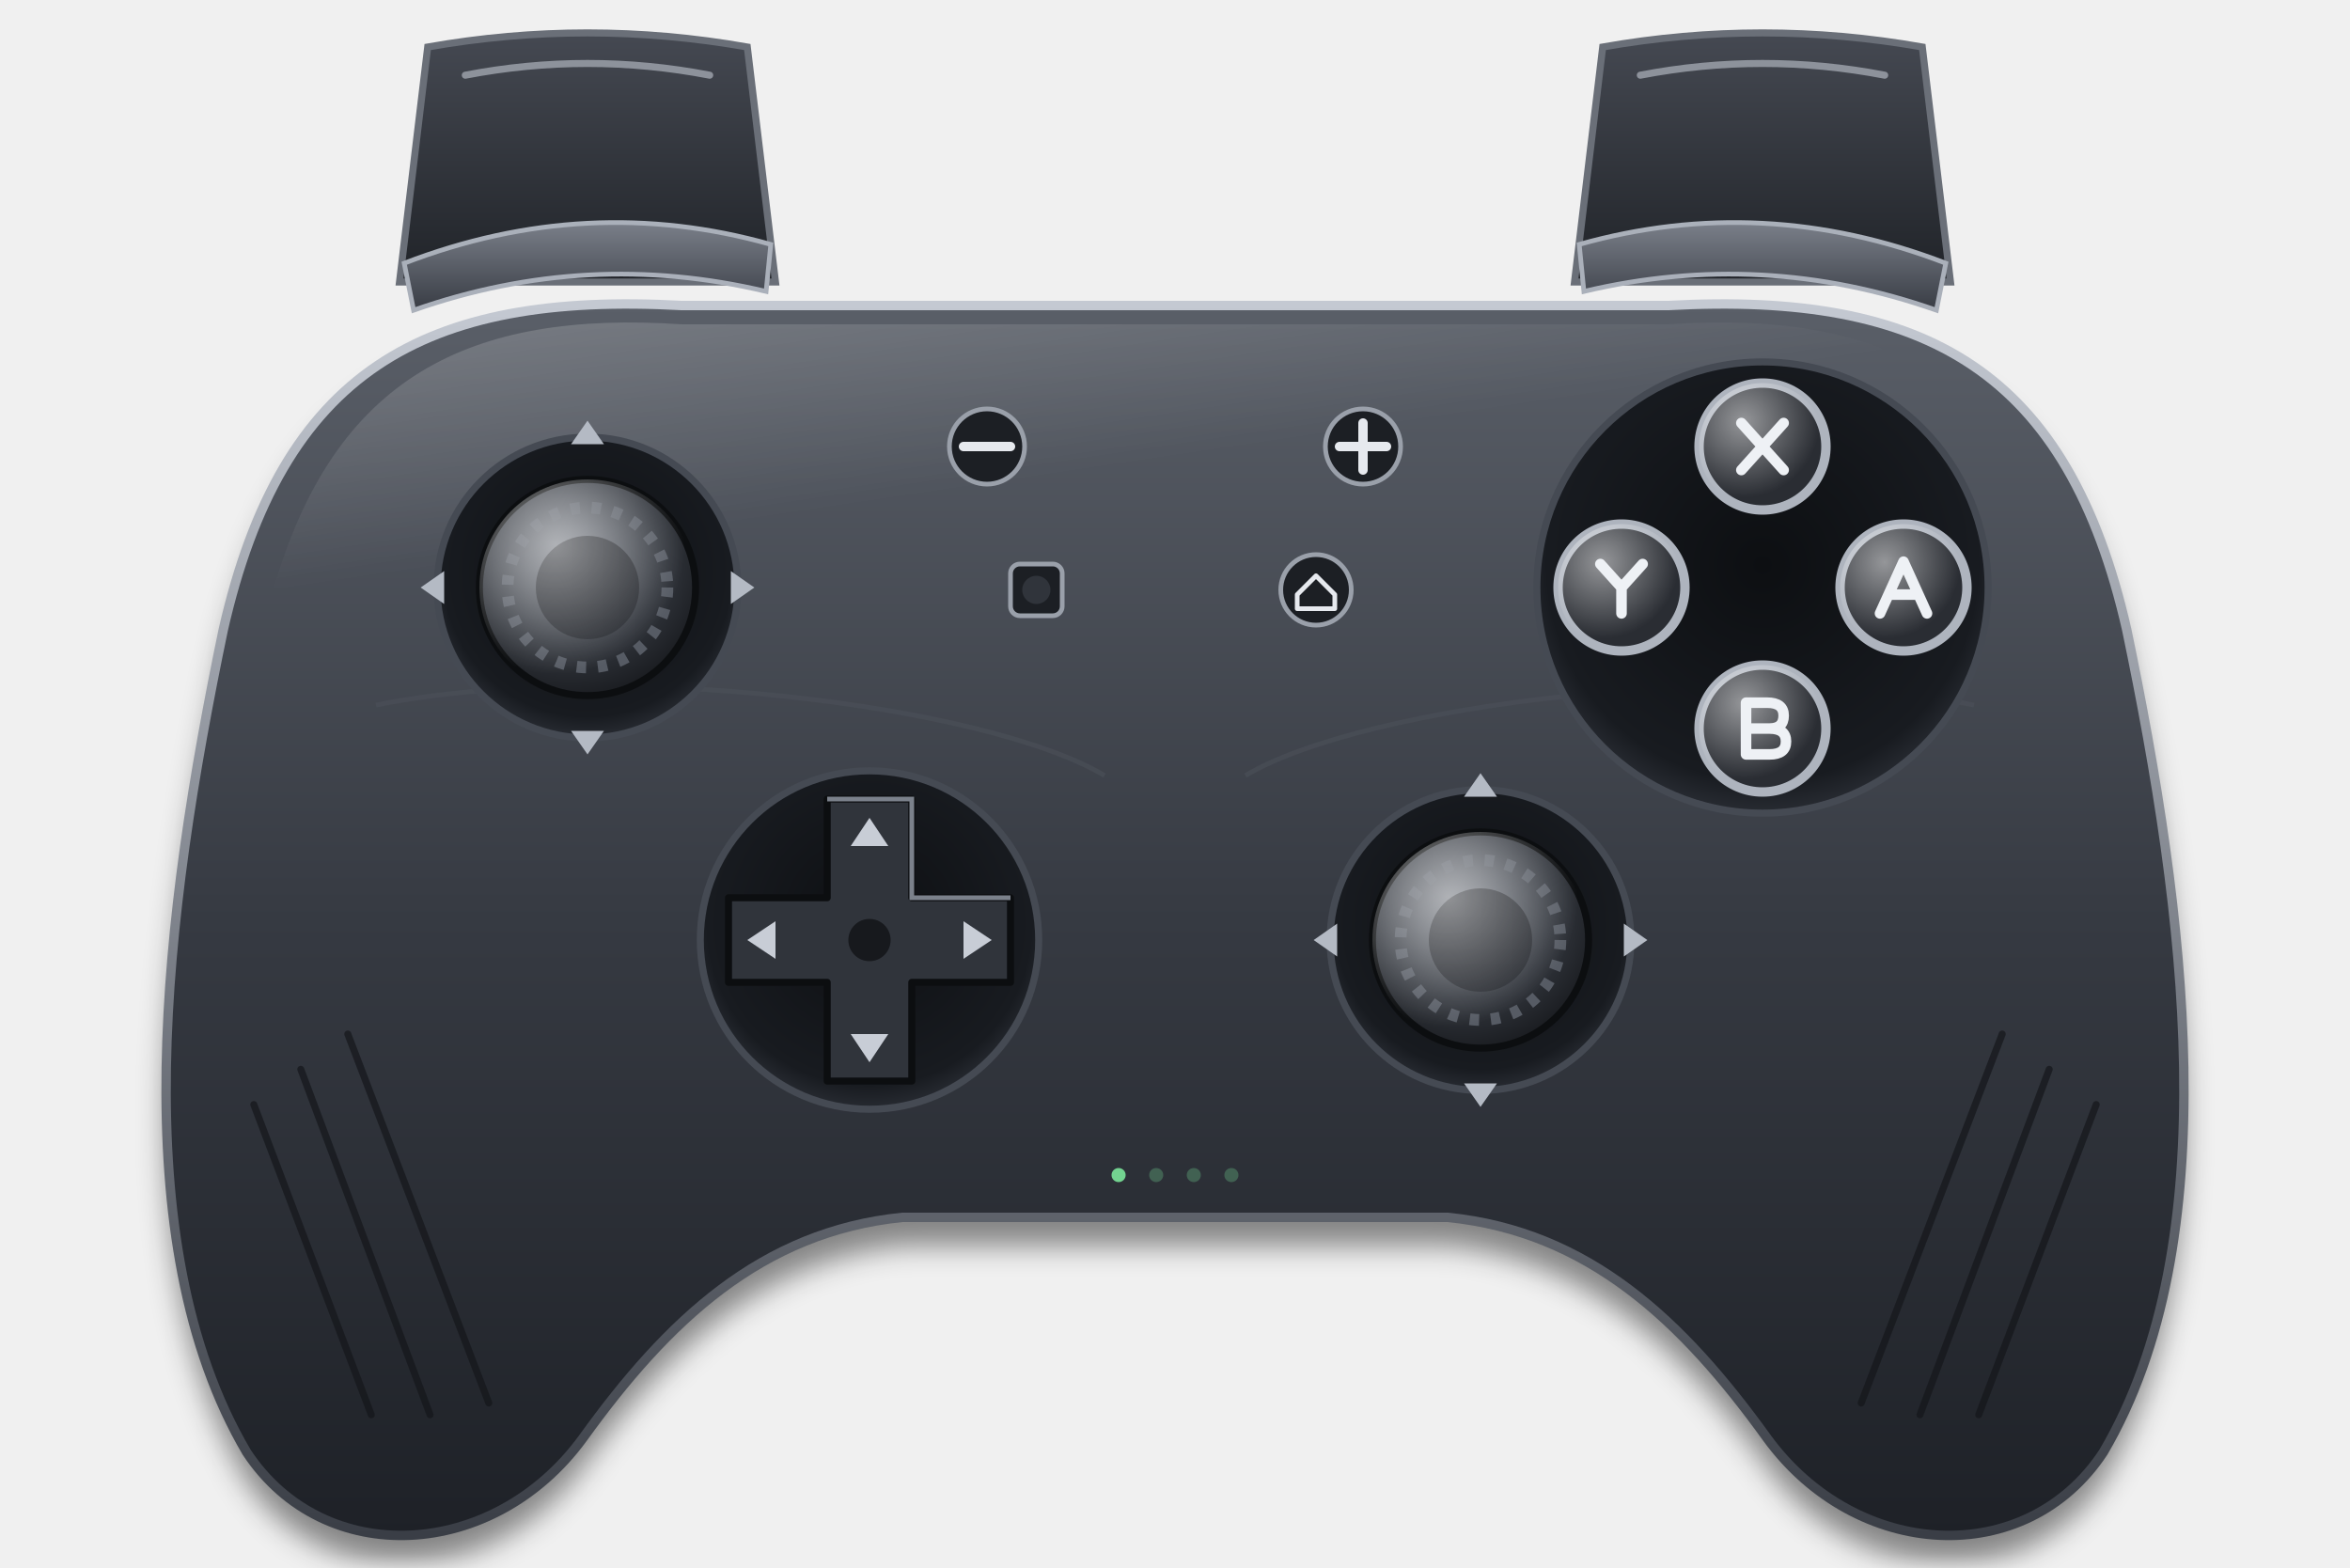
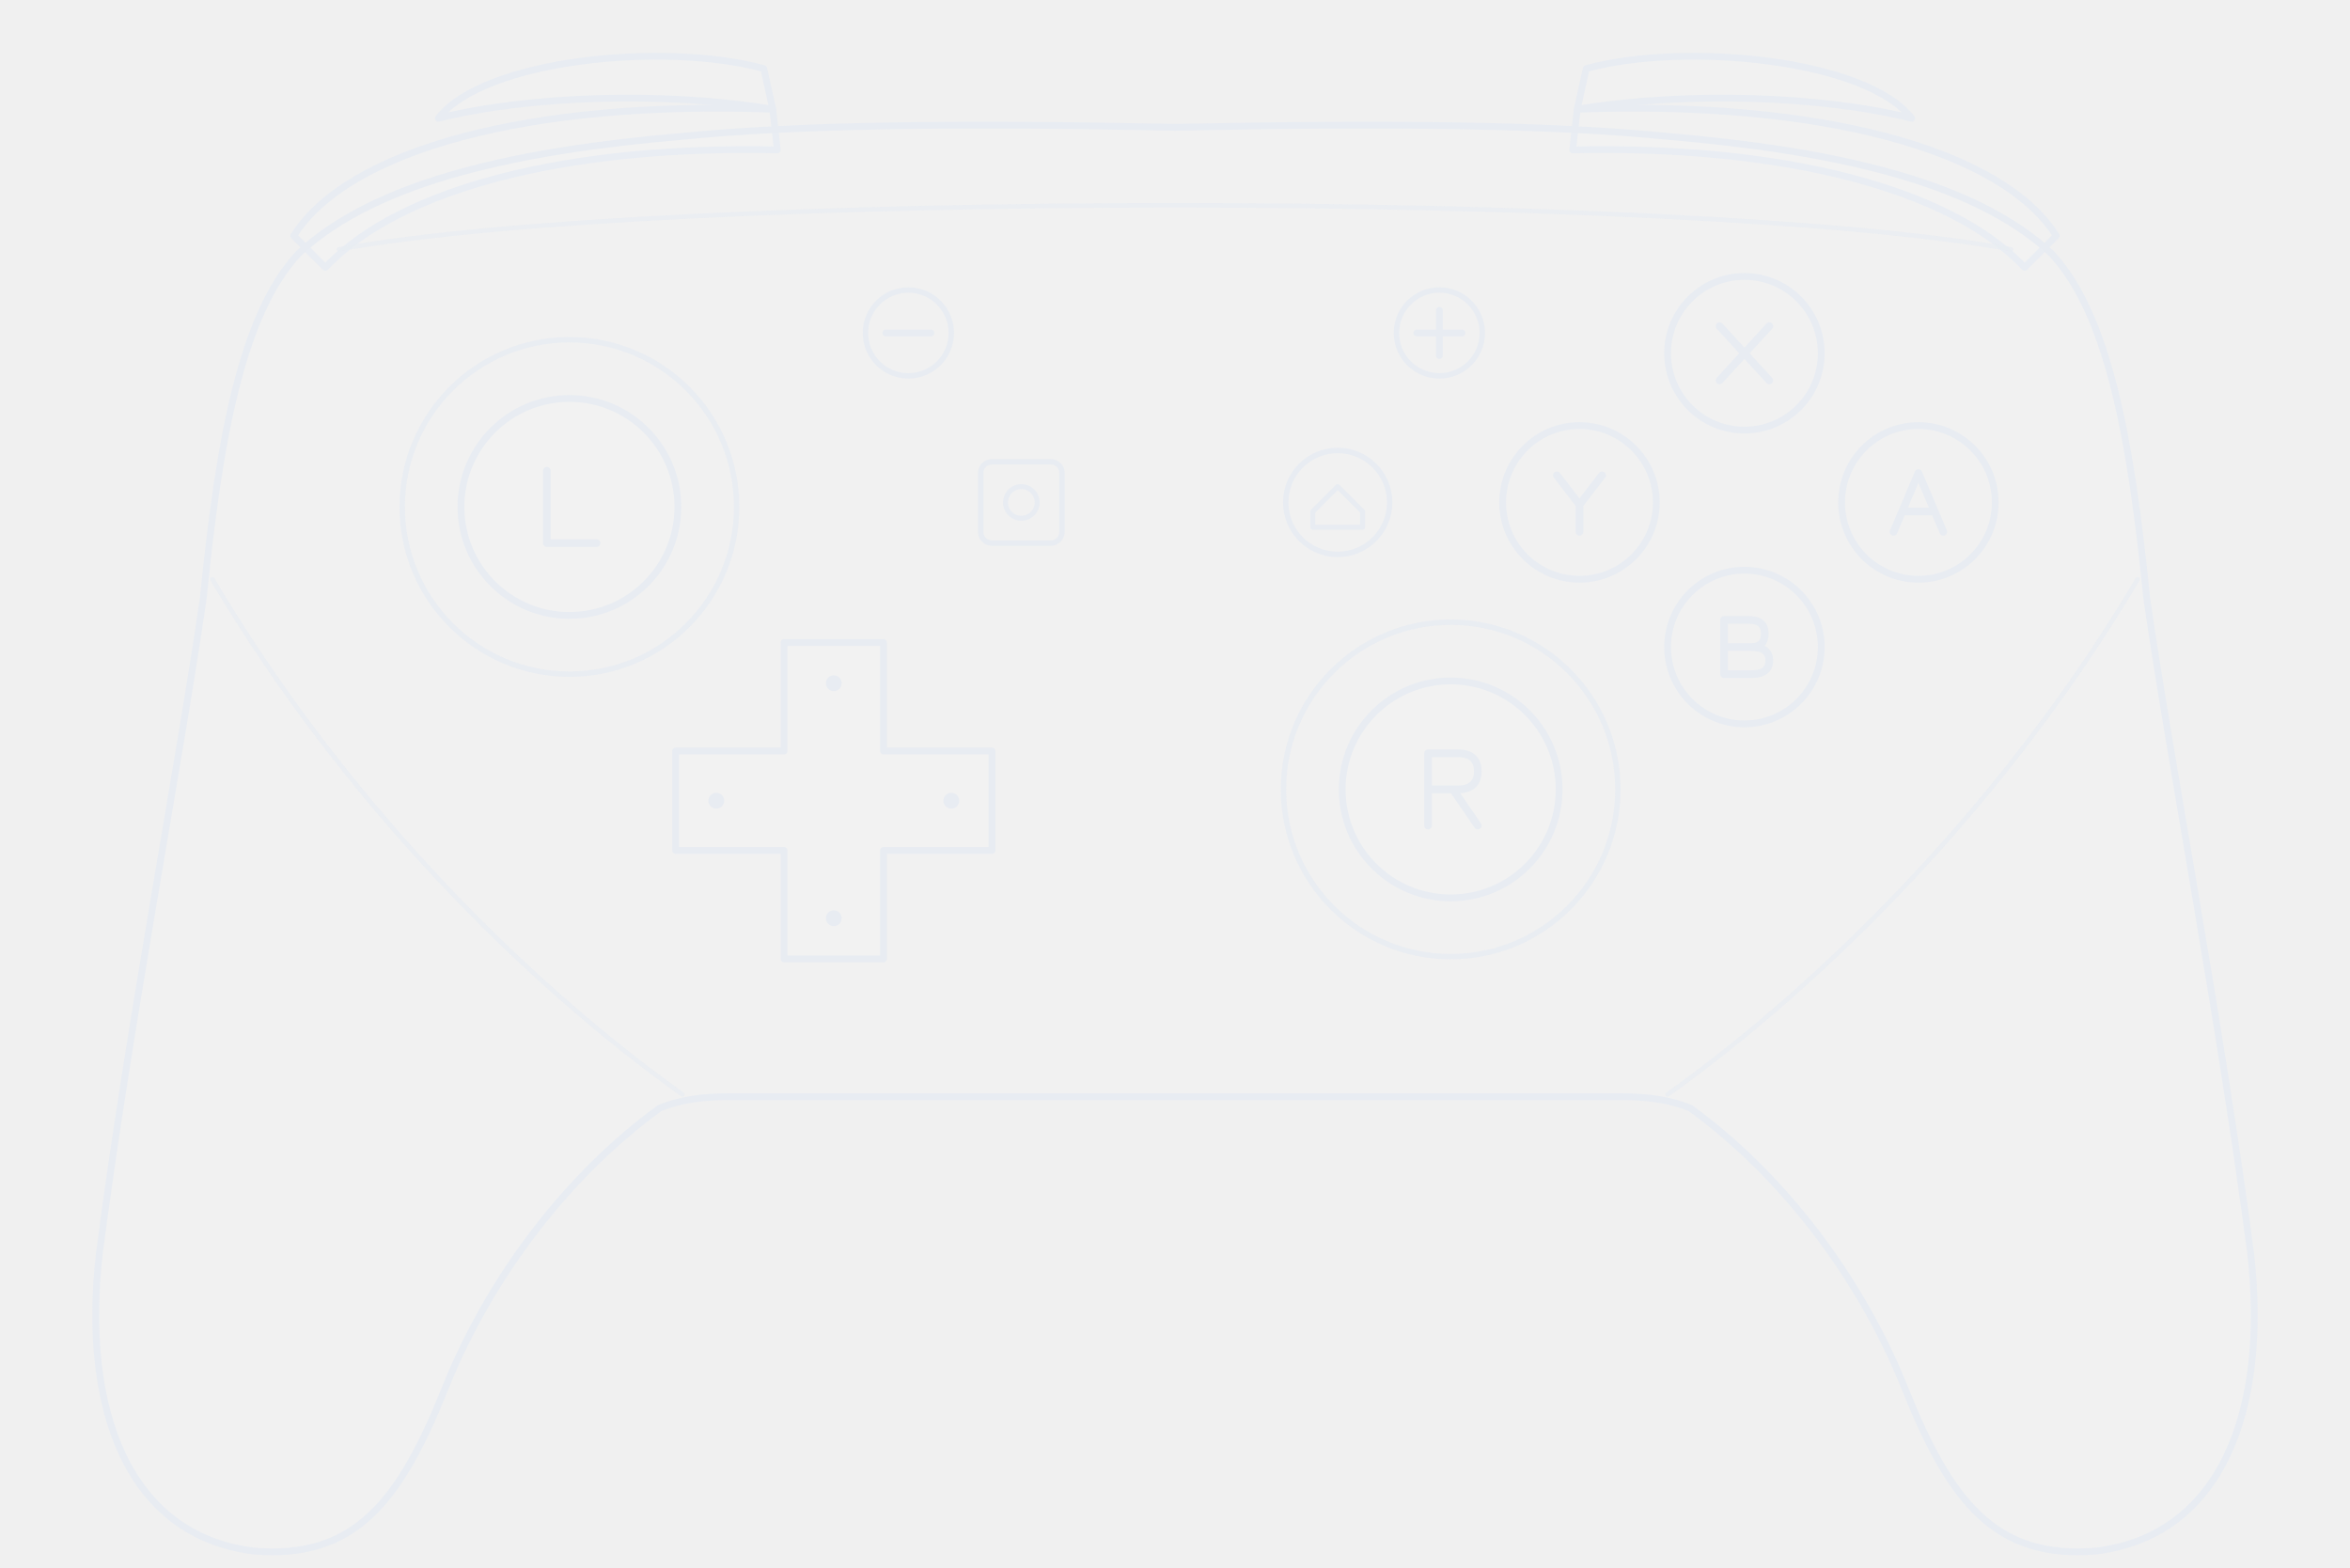
- <svg xmlns="http://www.w3.org/2000/svg" viewBox="0 0 1000 667" width="1000" height="667">
-   <defs>
-     <linearGradient id="shell" x1="0" y1="0" x2="0" y2="1">
-       <stop offset="0" stop-color="#5a5f68" />
-       <stop offset="0.5" stop-color="#363a42" />
-       <stop offset="1" stop-color="#1e2127" />
-     </linearGradient>
-     <linearGradient id="rim" x1="0" y1="0" x2="0" y2="1">
-       <stop offset="0" stop-color="#c4c9d2" />
-       <stop offset="1" stop-color="#3a3e46" />
-     </linearGradient>
-     <linearGradient id="trigger" x1="0" y1="0" x2="0" y2="1">
-       <stop offset="0" stop-color="#454952" />
-       <stop offset="1" stop-color="#202328" />
-     </linearGradient>
-     <linearGradient id="bumper" x1="0" y1="0" x2="0" y2="1">
-       <stop offset="0" stop-color="#7a7f89" />
-       <stop offset="1" stop-color="#383c44" />
-     </linearGradient>
-     <radialGradient id="well" cx="0.5" cy="0.45" r="0.6">
-       <stop offset="0" stop-color="#0d0f12" />
-       <stop offset="0.8" stop-color="#181b20" />
-       <stop offset="1" stop-color="#33373f" />
-     </radialGradient>
-     <radialGradient id="cap" cx="0.42" cy="0.35" r="0.7">
-       <stop offset="0" stop-color="#6a6f78" />
-       <stop offset="0.6" stop-color="#33373e" />
-       <stop offset="1" stop-color="#17191d" />
-     </radialGradient>
-     <radialGradient id="gloss" cx="0.35" cy="0.3" r="0.6">
-       <stop offset="0" stop-color="#ffffff" stop-opacity="0.5" />
-       <stop offset="1" stop-color="#ffffff" stop-opacity="0" />
-     </radialGradient>
-     <linearGradient id="sheen" x1="0" y1="0" x2="1" y2="1">
-       <stop offset="0" stop-color="#ffffff" stop-opacity="0.2" />
-       <stop offset="0.5" stop-color="#ffffff" stop-opacity="0" />
-     </linearGradient>
-     <filter id="soft" x="-20%" y="-20%" width="140%" height="140%">
-       <feGaussianBlur stdDeviation="6" />
-     </filter>
-   </defs>
-   <path d="M 182 20 Q 250 8 318 20 L 330 120 L 170 120 Z" fill="url(#trigger)" stroke="#6a6f78" stroke-width="3" />
-   <path d="M 682 20 Q 750 8 818 20 L 830 120 L 670 120 Z" fill="url(#trigger)" stroke="#6a6f78" stroke-width="3" />
-   <path d="M 198 32 Q 250 22 302 32" fill="none" stroke="#8d929b" stroke-width="3" stroke-linecap="round" />
-   <path d="M 698 32 Q 750 22 802 32" fill="none" stroke="#8d929b" stroke-width="3" stroke-linecap="round" />
-   <path d="M 290 142 L 710 142 C 820 136 880 170 905 280 C 930 400 948 540 895 630 C 862 680 790 676 752 624 C 716 574 676 536 616 530 L 384 530 C 324 536 284 574 248 624 C 210 676 138 680 105 630 C 52 540 70 400 95 280 C 120 170 180 136 290 142 Z" fill="#000" opacity="0.45" filter="url(#soft)" />
-   <path d="M 290 130 L 710 130 C 820 124 880 158 905 268 C 930 388 948 528 895 618 C 862 668 790 664 752 612 C 716 562 676 524 616 518 L 384 518 C 324 524 284 562 248 612 C 210 664 138 668 105 618 C 52 528 70 388 95 268 C 120 158 180 124 290 130 Z" fill="url(#shell)" stroke="url(#rim)" stroke-width="4" />
-   <path d="M 290 138 L 710 138 C 800 132 858 160 884 252 C 700 232 300 232 116 252 C 142 160 200 132 290 138 Z" fill="url(#sheen)" />
-   <g stroke="#4b5059" stroke-width="2" opacity="0.6" fill="none">
-     <path d="M 160 300 C 260 280 420 300 470 330" />
-     <path d="M 840 300 C 740 280 580 300 530 330" />
-   </g>
-   <g stroke="#14161a" stroke-width="3" stroke-linecap="round" opacity="0.7">
-     <path d="M 108 470 L 158 602" />
-     <path d="M 128 455 L 183 602" />
-     <path d="M 148 440 L 208 597" />
-     <path d="M 892 470 L 842 602" />
-     <path d="M 872 455 L 817 602" />
-     <path d="M 852 440 L 792 597" />
-   </g>
-   <path d="M 172 112 Q 250 82 328 104 L 326 124 Q 250 106 176 132 Z" fill="url(#bumper)" stroke="#aab0ba" stroke-width="2" />
-   <path d="M 828 112 Q 750 82 672 104 L 674 124 Q 750 106 824 132 Z" fill="url(#bumper)" stroke="#aab0ba" stroke-width="2" />
-   <circle cx="420" cy="190" r="16" fill="#1c1f24" stroke="#9aa0aa" stroke-width="2" />
-   <path d="M 410 190 L 430 190" stroke="#e6e9ee" stroke-width="4" stroke-linecap="round" />
-   <circle cx="580" cy="190" r="16" fill="#1c1f24" stroke="#9aa0aa" stroke-width="2" />
-   <path d="M 570 190 L 590 190 M 580 180 L 580 200" stroke="#e6e9ee" stroke-width="4" stroke-linecap="round" />
-   <rect x="430" y="240" width="22" height="22" rx="4" fill="#1c1f24" stroke="#9aa0aa" stroke-width="2" />
-   <circle cx="441" cy="251" r="6" fill="#30343b" />
-   <circle cx="560" cy="251" r="15" fill="#1c1f24" stroke="#9aa0aa" stroke-width="2" />
-   <path d="M 552 253 L 560 245 L 568 253 L 568 259 L 552 259 Z" fill="none" stroke="#e6e9ee" stroke-width="2" stroke-linejoin="round" />
-   <circle cx="250" cy="250" r="64" fill="url(#well)" stroke="#454a53" stroke-width="3" />
-   <circle cx="250" cy="250" r="46" fill="url(#cap)" stroke="#0c0e10" stroke-width="3" />
-   <circle cx="250" cy="250" r="34" fill="none" stroke="#565b64" stroke-width="5" stroke-dasharray="4 5" />
-   <circle cx="250" cy="250" r="22" fill="#24272d" />
-   <circle cx="250" cy="250" r="46" fill="url(#gloss)" />
-   <g fill="#b4bac4">
-     <path d="M 250 179 L 243 189 L 257 189 Z" />
-     <path d="M 250 321 L 243 311 L 257 311 Z" />
-     <path d="M 179 250 L 189 243 L 189 257 Z" />
-     <path d="M 321 250 L 311 243 L 311 257 Z" />
-   </g>
-   <circle cx="630" cy="400" r="64" fill="url(#well)" stroke="#454a53" stroke-width="3" />
-   <circle cx="630" cy="400" r="46" fill="url(#cap)" stroke="#0c0e10" stroke-width="3" />
-   <circle cx="630" cy="400" r="34" fill="none" stroke="#565b64" stroke-width="5" stroke-dasharray="4 5" />
-   <circle cx="630" cy="400" r="22" fill="#24272d" />
-   <circle cx="630" cy="400" r="46" fill="url(#gloss)" />
-   <g fill="#b4bac4">
-     <path d="M 630 329 L 623 339 L 637 339 Z" />
-     <path d="M 630 471 L 623 461 L 637 461 Z" />
-     <path d="M 559 400 L 569 393 L 569 407 Z" />
-     <path d="M 701 400 L 691 393 L 691 407 Z" />
-   </g>
-   <circle cx="370" cy="400" r="72" fill="url(#well)" stroke="#454a53" stroke-width="3" />
-   <path d="M 352 340 L 388 340 L 388 382 L 430 382 L 430 418 L 388 418 L 388 460 L 352 460 L 352 418 L 310 418 L 310 382 L 352 382 Z" fill="#30343b" stroke="#0c0e10" stroke-width="3" stroke-linejoin="round" />
-   <path d="M 352 340 L 388 340 L 388 382 L 430 382" fill="none" stroke="#7b818b" stroke-width="2" />
-   <circle cx="370" cy="400" r="9" fill="#17191d" />
-   <g fill="#c8cdd6">
-     <path d="M 370 348 L 362 360 L 378 360 Z" />
-     <path d="M 370 452 L 362 440 L 378 440 Z" />
-     <path d="M 318 400 L 330 392 L 330 408 Z" />
-     <path d="M 422 400 L 410 392 L 410 408 Z" />
-   </g>
-   <circle cx="750" cy="250" r="96" fill="url(#well)" stroke="#454a53" stroke-width="3" />
-   <g>
-     <circle cx="750" cy="190" r="27" fill="#2a2d33" stroke="#aeb4be" stroke-width="4" />
-     <circle cx="750" cy="190" r="27" fill="url(#gloss)" />
-     <path transform="translate(750 190)" d="M -9 -10 L 9 10 M 9 -10 L -9 10" fill="none" stroke="#eef1f5" stroke-width="4.5" stroke-linecap="round" stroke-linejoin="round" />
-     <circle cx="690" cy="250" r="27" fill="#2a2d33" stroke="#aeb4be" stroke-width="4" />
-     <circle cx="690" cy="250" r="27" fill="url(#gloss)" />
-     <path transform="translate(690 250)" d="M -9 -10 L 0 0 L 9 -10 M 0 0 L 0 11" fill="none" stroke="#eef1f5" stroke-width="4.5" stroke-linecap="round" stroke-linejoin="round" />
-     <circle cx="810" cy="250" r="27" fill="#2a2d33" stroke="#aeb4be" stroke-width="4" />
-     <circle cx="810" cy="250" r="27" fill="url(#gloss)" />
-     <path transform="translate(810 250)" d="M -10 11 L 0 -11 L 10 11 M -6 3 L 6 3" fill="none" stroke="#eef1f5" stroke-width="4.5" stroke-linecap="round" stroke-linejoin="round" />
-     <circle cx="750" cy="310" r="27" fill="#2a2d33" stroke="#aeb4be" stroke-width="4" />
-     <circle cx="750" cy="310" r="27" fill="url(#gloss)" />
-     <path transform="translate(750 310)" d="M -7 -11 L -7 11 L 3 11 Q 10 11 10 5.5 Q 10 0 3 0 L -7 0 M 3 0 Q 9 0 9 -5.5 Q 9 -11 2 -11 L -7 -11" fill="none" stroke="#eef1f5" stroke-width="4.5" stroke-linecap="round" stroke-linejoin="round" />
-   </g>
-   <g fill="#7ff0a0" opacity="0.85">
-     <circle cx="476" cy="500" r="3" />
-     <circle cx="492" cy="500" r="3" opacity="0.3" />
-     <circle cx="508" cy="500" r="3" opacity="0.3" />
-     <circle cx="524" cy="500" r="3" opacity="0.3" />
+ <svg xmlns="http://www.w3.org/2000/svg" viewBox="28 66 1040 693" width="1000" height="667">
+   <g fill="none" stroke="#e8ecf2" stroke-width="3" stroke-linejoin="round" stroke-linecap="round">
+     <path d="M 222 118 C 242 92 322 84 366 96 L 370 114 C 322 106 262 108 222 118 Z" fill="#ffffff" fill-opacity="0.08" />
+     <path d="M 874 118 C 854 92 774 84 730 96 L 726 114 C 774 106 834 108 874 118 Z" fill="#ffffff" fill-opacity="0.08" />
+     <path d="M 158 170 C 182 132 262 110 370 114 L 372 132 C 282 130 206 148 172 184 Z" fill="#ffffff" fill-opacity="0.05" />
+     <path d="M 938 170 C 914 132 834 110 726 114 L 724 132 C 814 130 890 148 924 184 Z" fill="#ffffff" fill-opacity="0.05" />
+     <path d="M 548 122 C 646 120 716 121 766 126 C 836 132 901 145 936 178 C 961 205 971 260 978 330 C 988 400 1011 520 1024 620 C 1032 690 1011 745 956 752 C 911 756 891 730 871 680 C 851 630 816 585 776 556 C 766 552 756 551 746 551 L 350 551 C 340 551 330 552 320 556 C 280 585 245 630 225 680 C 205 730 185 756 140 752 C 85 745 64 690 72 620 C 85 520 108 400 118 330 C 125 260 135 205 160 178 C 195 145 260 132 330 126 C 380 121 450 120 548 122 Z" fill="#ffffff" fill-opacity="0.05" />
+     <path d="M 178 176 C 320 150 776 150 918 176" stroke-width="2" opacity="0.7" />
+     <path d="M 122 322 C 180 420 260 500 330 550" stroke-width="2" opacity="0.7" />
+     <path d="M 974 322 C 916 420 836 500 766 550" stroke-width="2" opacity="0.7" />
+     <circle cx="280" cy="290" r="74" stroke-width="2.4" opacity="0.85" />
+     <circle cx="280" cy="290" r="48" fill="#ffffff" fill-opacity="0.08" />
+     <path d="M 270 274 L 270 306 L 292 306" stroke-width="3.4" />
+     <path d="M 375 350 L 419 350 L 419 398 L 467 398 L 467 442 L 419 442 L 419 490 L 375 490 L 375 442 L 327 442 L 327 398 L 375 398 Z" fill="#ffffff" fill-opacity="0.08" />
+     <g stroke-width="0" fill="#e8ecf2">
+       <circle cx="397" cy="368" r="3.5" />
+       <circle cx="397" cy="472" r="3.5" />
+       <circle cx="345" cy="420" r="3.5" />
+       <circle cx="449" cy="420" r="3.5" />
+     </g>
+     <circle cx="430" cy="213" r="19" stroke-width="2.4" />
+     <path d="M 420 213 L 440 213" stroke-width="3" />
+     <circle cx="665" cy="213" r="19" stroke-width="2.4" />
+     <path d="M 655 213 L 675 213 M 665 203 L 665 223" stroke-width="3" />
+     <rect x="462" y="270" width="36" height="36" rx="5" stroke-width="2.4" />
+     <circle cx="480" cy="288" r="7" stroke-width="2.2" />
+     <circle cx="620" cy="288" r="23" stroke-width="2.4" />
+     <path d="M 609 292 L 620 281 L 631 292 L 631 299 L 609 299 Z" stroke-width="2.2" />
+     <circle cx="800" cy="222" r="34" />
+     <circle cx="727" cy="288" r="34" />
+     <circle cx="877" cy="288" r="34" />
+     <circle cx="800" cy="352" r="34" />
+     <g stroke-width="3.4">
+       <path d="M 789 210 L 811 234 M 811 210 L 789 234" />
+       <path d="M 717 276 L 727 289 L 737 276 M 727 289 L 727 301" />
+       <path d="M 866 301 L 877 275 L 888 301 M 870 292 L 884 292" />
+       <path d="M 791 340 L 791 364 L 803 364 Q 811 364 811 358 Q 811 352 803 352 L 791 352 M 803 352 Q 809 352 809 346 Q 809 340 802 340 L 791 340" />
+     </g>
+     <circle cx="670" cy="415" r="74" stroke-width="2.4" opacity="0.85" />
+     <circle cx="670" cy="415" r="48" fill="#ffffff" fill-opacity="0.08" />
+     <path d="M 660 431 L 660 399 L 673 399 Q 682 399 682 407 Q 682 415 673 415 L 660 415 M 671 415 L 682 431" stroke-width="3.4" />
  </g>
  <g id="spots" fill="none">
-     <circle data-code="axis:4:1" cx="250" cy="55" r="0" />
-     <circle data-code="button:9" cx="250" cy="102" r="0" />
-     <circle data-code="axis:1:-1" cx="250" cy="184" r="0" />
-     <circle data-code="axis:0:-1" cx="184" cy="250" r="0" />
-     <circle data-code="button:7" cx="250" cy="250" r="0" />
-     <circle data-code="axis:0:1" cx="316" cy="250" r="0" />
-     <circle data-code="axis:1:1" cx="250" cy="316" r="0" />
-     <circle data-code="button:11" cx="370" cy="356" r="0" />
-     <circle data-code="button:13" cx="326" cy="400" r="0" />
-     <circle data-code="button:14" cx="414" cy="400" r="0" />
-     <circle data-code="button:12" cx="370" cy="444" r="0" />
-     <circle data-code="button:4" cx="420" cy="190" r="0" />
-     <circle data-code="button:6" cx="580" cy="190" r="0" />
-     <circle data-code="axis:5:1" cx="750" cy="55" r="0" />
-     <circle data-code="button:10" cx="750" cy="102" r="0" />
-     <circle data-code="button:3" cx="750" cy="190" r="0" />
-     <circle data-code="button:2" cx="690" cy="250" r="0" />
-     <circle data-code="button:1" cx="810" cy="250" r="0" />
-     <circle data-code="button:0" cx="750" cy="310" r="0" />
-     <circle data-code="axis:3:-1" cx="630" cy="334" r="0" />
-     <circle data-code="axis:2:-1" cx="564" cy="400" r="0" />
-     <circle data-code="button:8" cx="630" cy="400" r="0" />
-     <circle data-code="axis:2:1" cx="696" cy="400" r="0" />
-     <circle data-code="axis:3:1" cx="630" cy="466" r="0" />
+     <circle data-code="axis:4:1" cx="294" cy="100" r="0" />
+     <circle data-code="button:9" cx="266" cy="136" r="0" />
+     <circle data-code="button:4" cx="430" cy="213" r="0" />
+     <circle data-code="axis:1:-1" cx="280" cy="230" r="0" />
+     <circle data-code="axis:0:-1" cx="220" cy="290" r="0" />
+     <circle data-code="button:7" cx="280" cy="290" r="0" />
+     <circle data-code="axis:0:1" cx="340" cy="290" r="0" />
+     <circle data-code="axis:1:1" cx="280" cy="350" r="0" />
+     <circle data-code="button:11" cx="397" cy="372" r="0" />
+     <circle data-code="button:13" cx="349" cy="420" r="0" />
+     <circle data-code="button:14" cx="445" cy="420" r="0" />
+     <circle data-code="button:12" cx="397" cy="468" r="0" />
+     <circle data-code="axis:5:1" cx="802" cy="100" r="0" />
+     <circle data-code="button:10" cx="830" cy="136" r="0" />
+     <circle data-code="button:6" cx="665" cy="213" r="0" />
+     <circle data-code="button:3" cx="800" cy="222" r="0" />
+     <circle data-code="button:2" cx="727" cy="288" r="0" />
+     <circle data-code="button:1" cx="877" cy="288" r="0" />
+     <circle data-code="button:0" cx="800" cy="352" r="0" />
+     <circle data-code="axis:3:-1" cx="670" cy="355" r="0" />
+     <circle data-code="axis:2:-1" cx="610" cy="415" r="0" />
+     <circle data-code="button:8" cx="670" cy="415" r="0" />
+     <circle data-code="axis:2:1" cx="730" cy="415" r="0" />
+     <circle data-code="axis:3:1" cx="670" cy="475" r="0" />
  </g>
</svg>
